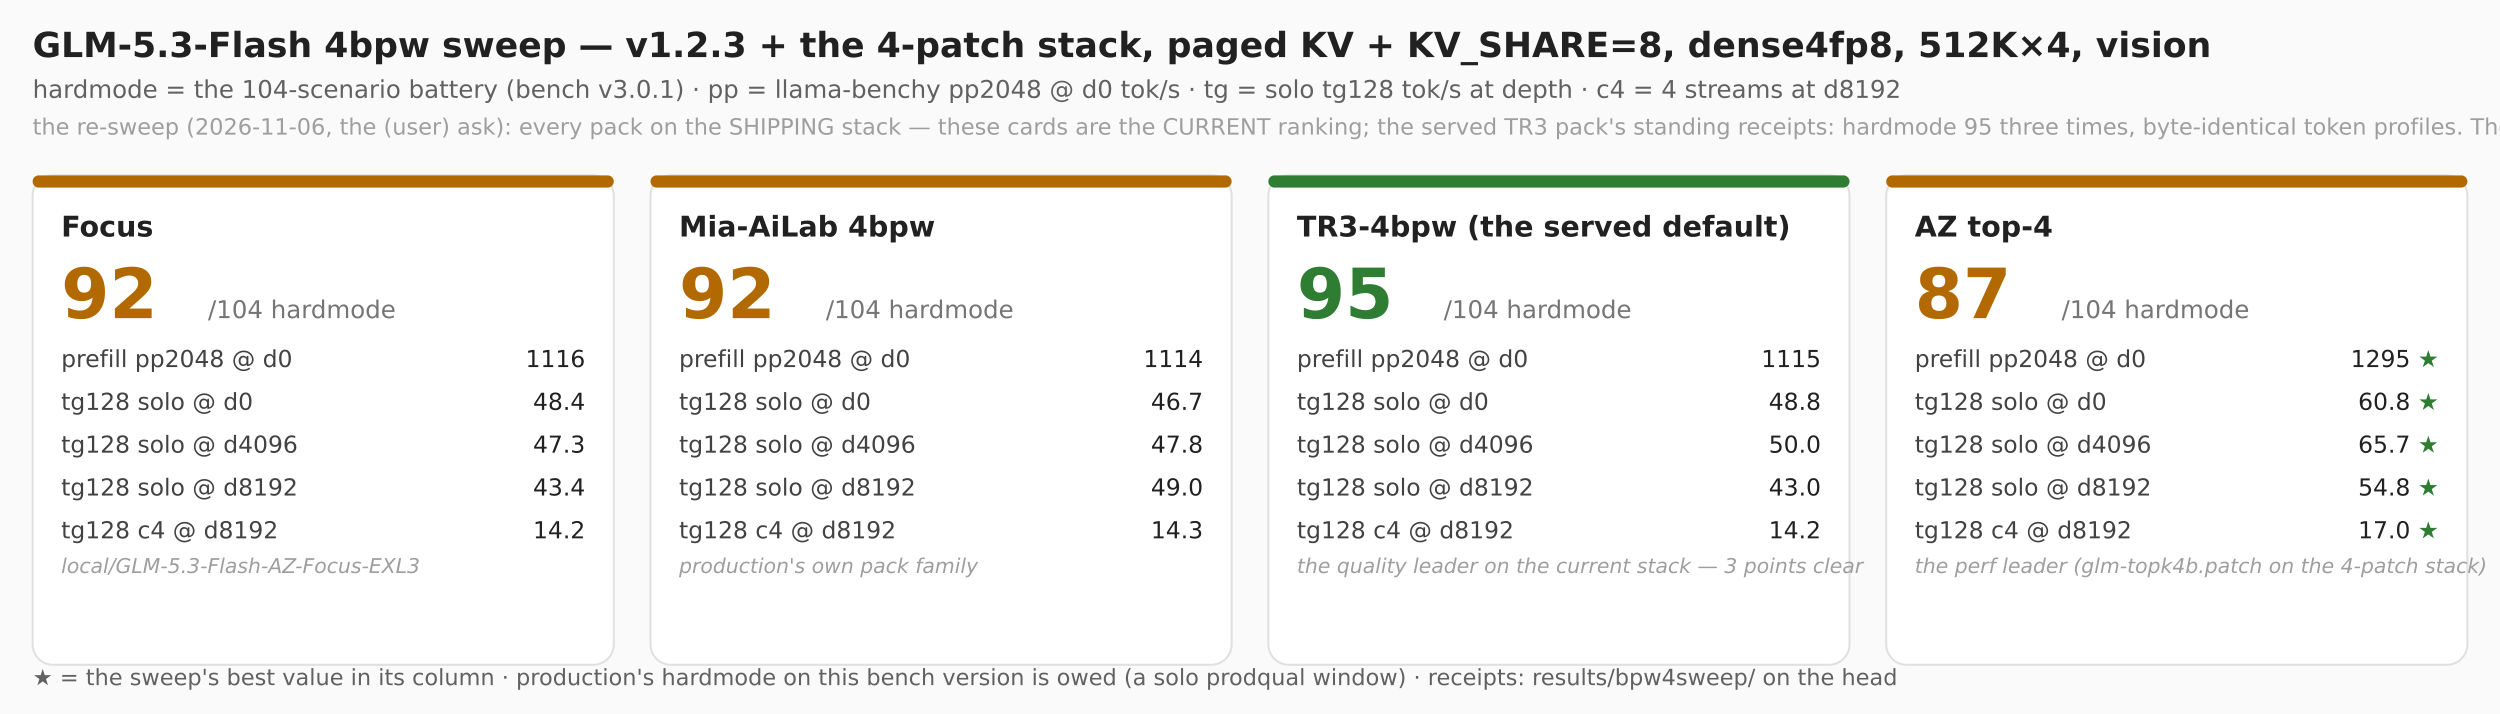
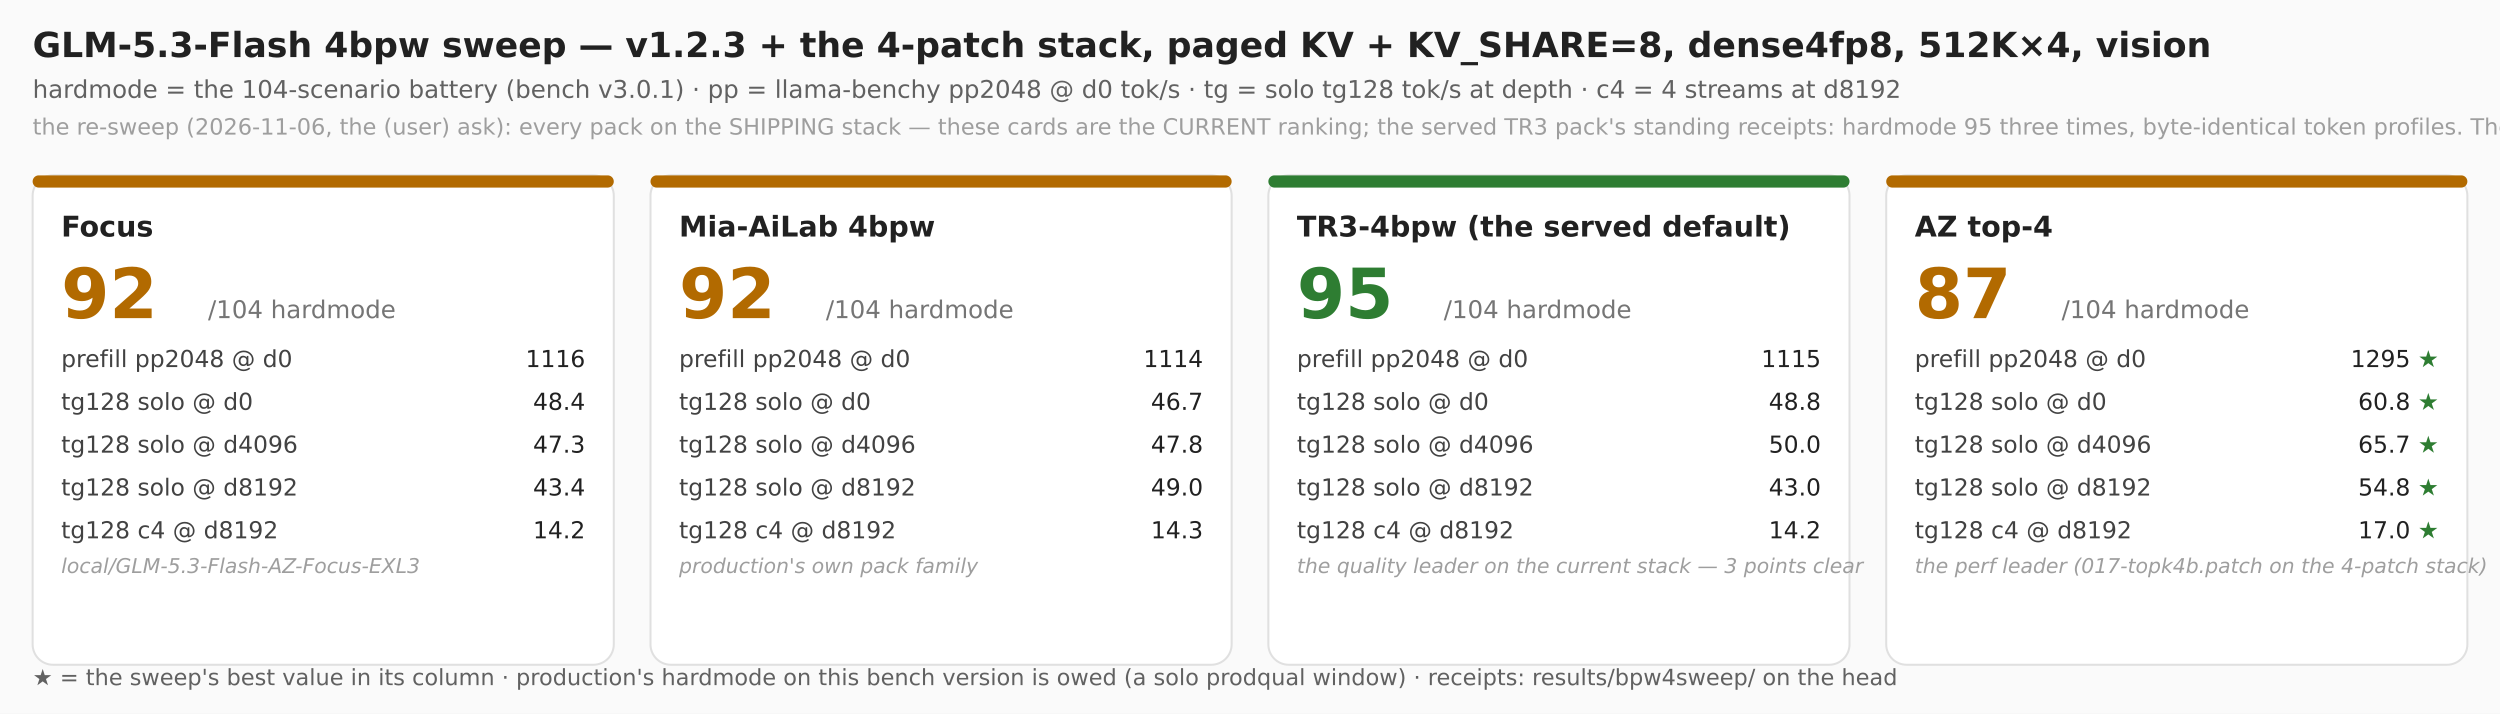
<svg xmlns="http://www.w3.org/2000/svg" width="1226" height="350" viewBox="0 0 1226 350" font-family="DejaVu Sans, sans-serif">
  <rect width="100%" height="100%" fill="#fafafa" />
  <text x="16" y="28" font-size="17" font-weight="bold" fill="#212121">GLM-5.3-Flash 4bpw sweep — v1.2.3 + the 4-patch stack, paged KV + KV_SHARE=8, dense4fp8, 512K×4, vision</text>
  <text x="16" y="48" font-size="12" fill="#616161">hardmode = the 104-scenario battery (bench v3.0.1) · pp = llama-benchy pp2048 @ d0 tok/s · tg = solo tg128 tok/s at depth · c4 = 4 streams at d8192</text>
  <text x="16" y="66" font-size="11" fill="#9e9e9e">the re-sweep (2026-11-06, the (user) ask): every pack on the SHIPPING stack — these cards are the CURRENT ranking; the served TR3 pack's standing receipts: hardmode 95 three times, byte-identical token profiles. The round-132 v1.2.1 sweep (94/93/94/90) is history: docs/LAUNCH.md</text>
  <g>
    <rect x="16" y="86" width="285" height="240" rx="10" fill="#ffffff" stroke="#e0e0e0" />
    <rect x="16" y="86" width="285" height="6" rx="3" fill="#b26a00" />
    <text x="30" y="116" font-size="14" font-weight="bold" fill="#212121">Focus</text>
    <text x="30" y="156" font-size="34" font-weight="bold" fill="#b26a00">92</text>
    <text x="102" y="156" font-size="12" fill="#757575">/104 hardmode</text>
    <text x="30" y="180" font-size="11.5" fill="#424242">prefill pp2048 @ d0</text>
    <text x="287" y="180" font-size="11.5" text-anchor="end" fill="#212121">1116</text>
    <text x="30" y="201" font-size="11.5" fill="#424242">tg128 solo @ d0</text>
    <text x="287" y="201" font-size="11.5" text-anchor="end" fill="#212121">48.4</text>
    <text x="30" y="222" font-size="11.5" fill="#424242">tg128 solo @ d4096</text>
    <text x="287" y="222" font-size="11.5" text-anchor="end" fill="#212121">47.3</text>
    <text x="30" y="243" font-size="11.5" fill="#424242">tg128 solo @ d8192</text>
    <text x="287" y="243" font-size="11.5" text-anchor="end" fill="#212121">43.4</text>
    <text x="30" y="264" font-size="11.5" fill="#424242">tg128 c4 @ d8192</text>
    <text x="287" y="264" font-size="11.5" text-anchor="end" fill="#212121">14.2</text>
    <text x="30" y="281" font-size="10" font-style="italic" fill="#9e9e9e">local/GLM-5.3-Flash-AZ-Focus-EXL3</text>
  </g>
  <g>
    <rect x="319" y="86" width="285" height="240" rx="10" fill="#ffffff" stroke="#e0e0e0" />
    <rect x="319" y="86" width="285" height="6" rx="3" fill="#b26a00" />
    <text x="333" y="116" font-size="14" font-weight="bold" fill="#212121">Mia-AiLab 4bpw</text>
    <text x="333" y="156" font-size="34" font-weight="bold" fill="#b26a00">92</text>
    <text x="405" y="156" font-size="12" fill="#757575">/104 hardmode</text>
    <text x="333" y="180" font-size="11.5" fill="#424242">prefill pp2048 @ d0</text>
    <text x="590" y="180" font-size="11.5" text-anchor="end" fill="#212121">1114</text>
    <text x="333" y="201" font-size="11.5" fill="#424242">tg128 solo @ d0</text>
    <text x="590" y="201" font-size="11.5" text-anchor="end" fill="#212121">46.7</text>
    <text x="333" y="222" font-size="11.5" fill="#424242">tg128 solo @ d4096</text>
    <text x="590" y="222" font-size="11.5" text-anchor="end" fill="#212121">47.8</text>
    <text x="333" y="243" font-size="11.5" fill="#424242">tg128 solo @ d8192</text>
    <text x="590" y="243" font-size="11.5" text-anchor="end" fill="#212121">49.0</text>
    <text x="333" y="264" font-size="11.5" fill="#424242">tg128 c4 @ d8192</text>
    <text x="590" y="264" font-size="11.5" text-anchor="end" fill="#212121">14.3</text>
    <text x="333" y="281" font-size="10" font-style="italic" fill="#9e9e9e">production's own pack family</text>
  </g>
  <g>
    <rect x="622" y="86" width="285" height="240" rx="10" fill="#ffffff" stroke="#e0e0e0" />
    <rect x="622" y="86" width="285" height="6" rx="3" fill="#2e7d32" />
    <text x="636" y="116" font-size="14" font-weight="bold" fill="#212121">TR3-4bpw (the served default)</text>
    <text x="636" y="156" font-size="34" font-weight="bold" fill="#2e7d32">95</text>
    <text x="708" y="156" font-size="12" fill="#757575">/104 hardmode</text>
    <text x="636" y="180" font-size="11.5" fill="#424242">prefill pp2048 @ d0</text>
    <text x="893" y="180" font-size="11.5" text-anchor="end" fill="#212121">1115</text>
    <text x="636" y="201" font-size="11.5" fill="#424242">tg128 solo @ d0</text>
    <text x="893" y="201" font-size="11.5" text-anchor="end" fill="#212121">48.8</text>
    <text x="636" y="222" font-size="11.5" fill="#424242">tg128 solo @ d4096</text>
    <text x="893" y="222" font-size="11.5" text-anchor="end" fill="#212121">50.0</text>
    <text x="636" y="243" font-size="11.5" fill="#424242">tg128 solo @ d8192</text>
    <text x="893" y="243" font-size="11.5" text-anchor="end" fill="#212121">43.0</text>
    <text x="636" y="264" font-size="11.5" fill="#424242">tg128 c4 @ d8192</text>
    <text x="893" y="264" font-size="11.5" text-anchor="end" fill="#212121">14.2</text>
    <text x="636" y="281" font-size="10" font-style="italic" fill="#9e9e9e">the quality leader on the current stack — 3 points clear</text>
  </g>
  <g>
    <rect x="925" y="86" width="285" height="240" rx="10" fill="#ffffff" stroke="#e0e0e0" />
    <rect x="925" y="86" width="285" height="6" rx="3" fill="#b26a00" />
    <text x="939" y="116" font-size="14" font-weight="bold" fill="#212121">AZ top-4</text>
    <text x="939" y="156" font-size="34" font-weight="bold" fill="#b26a00">87</text>
    <text x="1011" y="156" font-size="12" fill="#757575">/104 hardmode</text>
    <text x="939" y="180" font-size="11.5" fill="#424242">prefill pp2048 @ d0</text>
    <text x="1196" y="180" font-size="11.5" text-anchor="end" fill="#212121">1295 <tspan fill="#2e7d32" font-weight="bold">★</tspan>
    </text>
    <text x="939" y="201" font-size="11.5" fill="#424242">tg128 solo @ d0</text>
    <text x="1196" y="201" font-size="11.5" text-anchor="end" fill="#212121">60.8 <tspan fill="#2e7d32" font-weight="bold">★</tspan>
    </text>
    <text x="939" y="222" font-size="11.5" fill="#424242">tg128 solo @ d4096</text>
    <text x="1196" y="222" font-size="11.5" text-anchor="end" fill="#212121">65.7 <tspan fill="#2e7d32" font-weight="bold">★</tspan>
    </text>
    <text x="939" y="243" font-size="11.5" fill="#424242">tg128 solo @ d8192</text>
    <text x="1196" y="243" font-size="11.5" text-anchor="end" fill="#212121">54.8 <tspan fill="#2e7d32" font-weight="bold">★</tspan>
    </text>
    <text x="939" y="264" font-size="11.5" fill="#424242">tg128 c4 @ d8192</text>
    <text x="1196" y="264" font-size="11.5" text-anchor="end" fill="#212121">17.0 <tspan fill="#2e7d32" font-weight="bold">★</tspan>
    </text>
-     <text x="939" y="281" font-size="10" font-style="italic" fill="#9e9e9e">the perf leader (glm-topk4b.patch on the 4-patch stack)</text>
+     <text x="939" y="281" font-size="10" font-style="italic" fill="#9e9e9e">the perf leader (017-topk4b.patch on the 4-patch stack)</text>
  </g>
  <text x="16" y="336" font-size="11" fill="#616161">★ = the sweep's best value in its column · production's hardmode on this bench version is owed (a solo prodqual window) · receipts: results/bpw4sweep/ on the head</text>
</svg>
